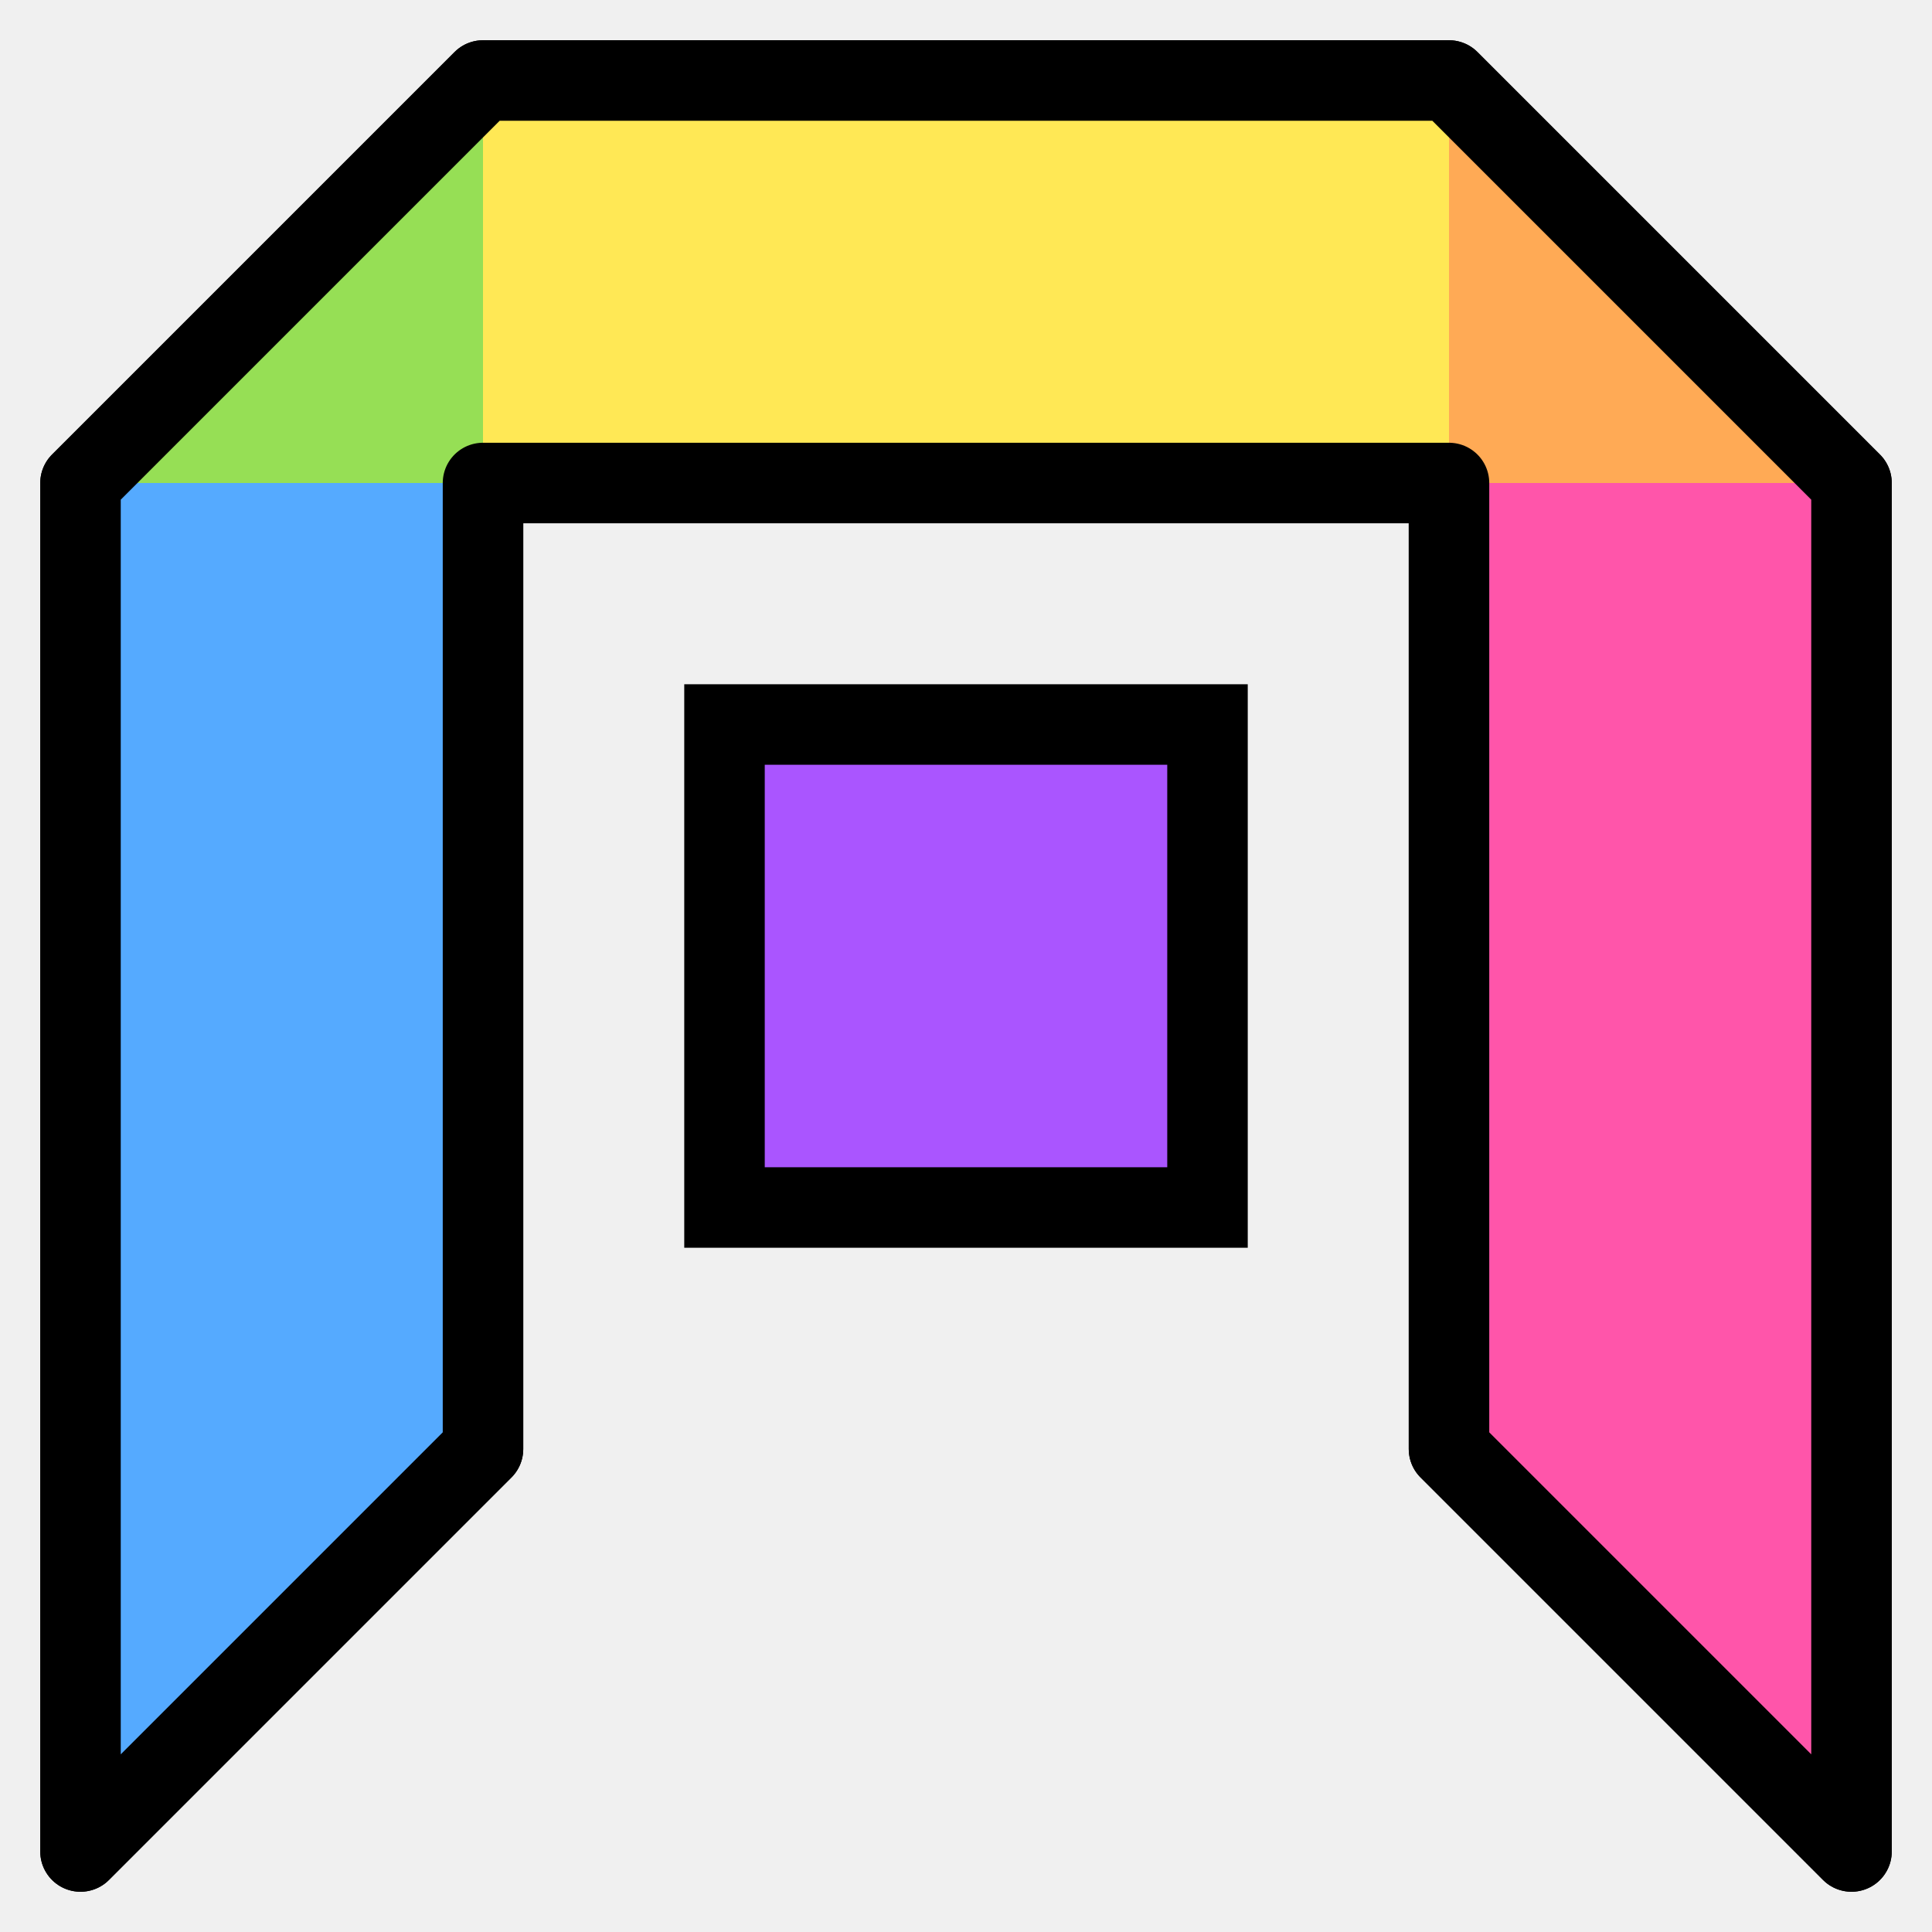
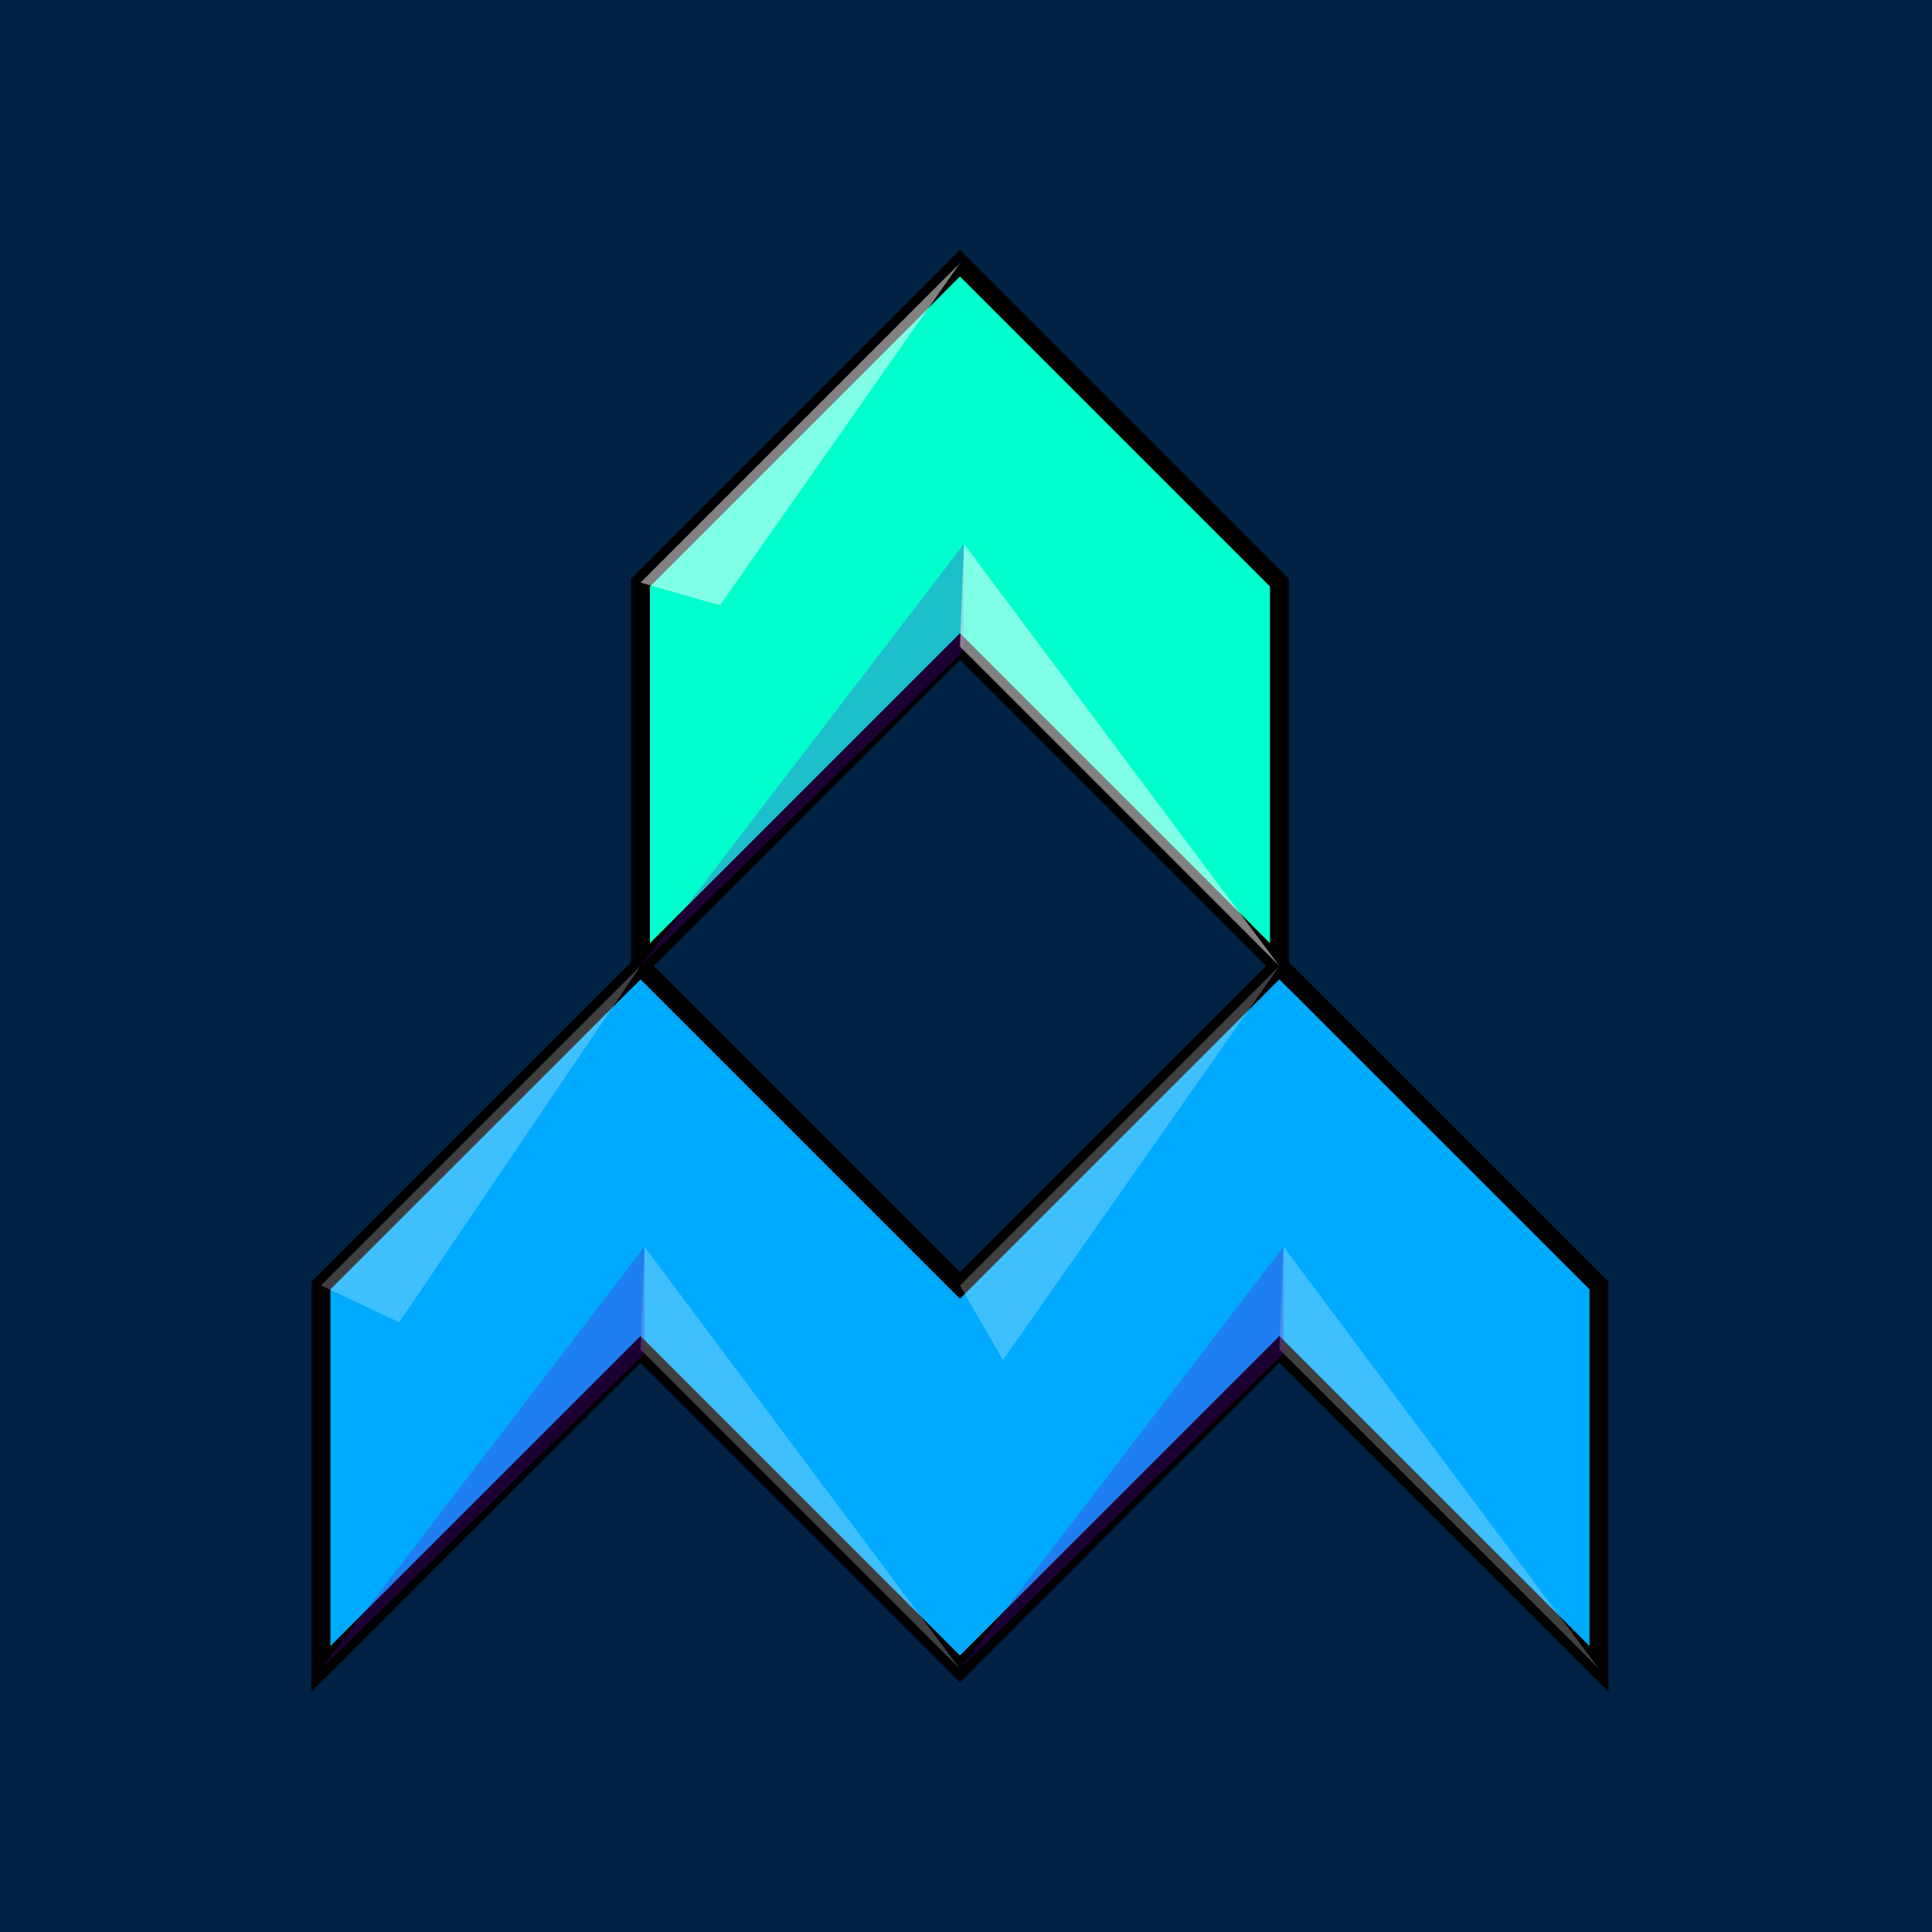
- <svg xmlns="http://www.w3.org/2000/svg" width="96" height="96">
-   <g stroke="#000" stroke-width="4">
-     <path d="M24 72L4 92V24L24 4h48l20 20v68L72 72V24H24z" fill="#af5" stroke-linejoin="round" />
-     <path d="M36 36h24v24H36z" fill="#a5f" />
+ <svg xmlns="http://www.w3.org/2000/svg" width="25.6mm" height="25.6mm" viewBox="0 0 25.6 25.6">
+   <g id="layer-0">
+     <path d="M 25.6,25.6 L 25.6,0 L 0,0 L 0,25.6 Z" stroke="none" fill="#002244" />
+     <path d="M 21.187,22.113 L 21.187,17.033 L 16.953,12.8 L 12.72,17.033 L 8.487,12.8 L 4.253,17.033 L 4.253,22.113 L 8.487,17.88 L 12.72,22.113 L 16.953,17.88 Z" stroke="black" stroke-width="0.25" fill="#00aaff" />
+     <path d="M 8.487,12.8 L 12.72,8.567 L 16.953,12.8 L 16.953,7.72 L 12.72,3.487 L 8.487,7.72 Z" stroke="black" stroke-width="0.25" fill="#00ffcc" />
+     <path d="M 8.487,12.8 L 4.253,17.033 L 5.29,17.52 Z" stroke="none" fill="#ffffff" fill-opacity="0.25" />
+     <path d="M 12.72,3.487 L 8.487,7.72 L 9.54,8.02 Z" stroke="none" fill="#ffffff" fill-opacity="0.5" />
+     <path d="M 8.54,16.52 L 8.487,17.88 L 12.72,22.113 Z" stroke="none" fill="#ffffff" fill-opacity="0.25" />
+     <path d="M 16.953,12.8 L 12.72,17.033 L 13.29,18.02 Z" stroke="none" fill="#ffffff" fill-opacity="0.25" />
+     <path d="M 17.007,16.52 L 16.953,17.88 L 21.187,22.113 Z" stroke="none" fill="#ffffff" fill-opacity="0.25" />
+     <path d="M 12.72,22.113 L 17.007,17.933 L 17.007,16.52 Z" stroke="none" fill="#7700cc" fill-opacity="0.25" />
+     <path d="M 4.253,22.113 L 8.54,17.933 L 8.54,16.52 Z" stroke="none" fill="#7700cc" fill-opacity="0.25" />
+     <path d="M 8.487,12.8 L 12.773,8.62 L 12.773,7.207 Z" stroke="none" fill="#7700cc" fill-opacity="0.25" />
+     <path d="M 12.773,7.207 L 12.72,8.567 L 16.953,12.8 Z" stroke="none" fill="#ffffff" fill-opacity="0.5" />
  </g>
-   <path d="M4 92l20-20V24H4v68" fill="#5af" />
-   <path d="M24 24h48V4H24v20" fill="#ffe855" />
-   <path d="M4 24h12 8v-8V4z" fill="#96df55" />
-   <path d="M72 24v48l20 20V24H72" fill="#f5a" />
-   <path d="M72 16v8h8 12L72 4z" fill="#fa5" />
-   <path d="M24 72L4 92V24L24 4h48l20 20v68L72 72V24H24z" fill="none" stroke="#000" stroke-width="4" stroke-linejoin="round" />
</svg>
